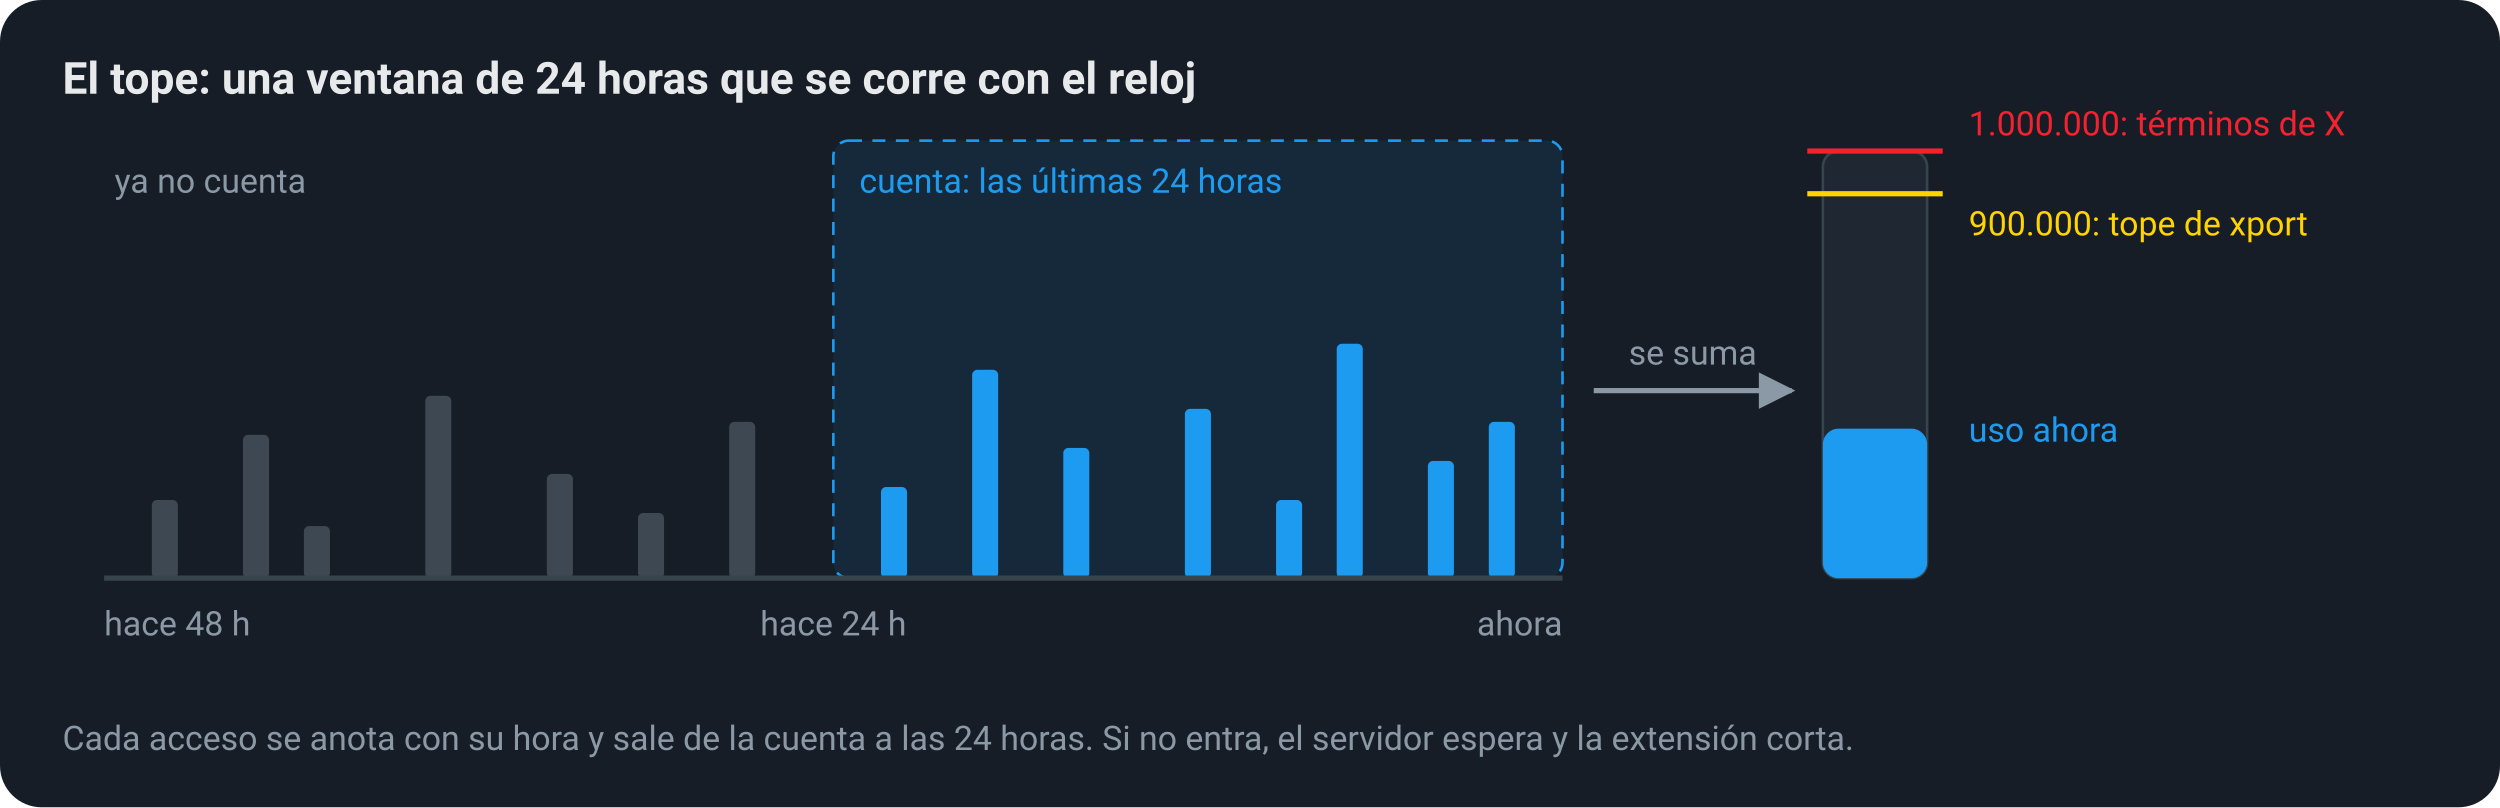
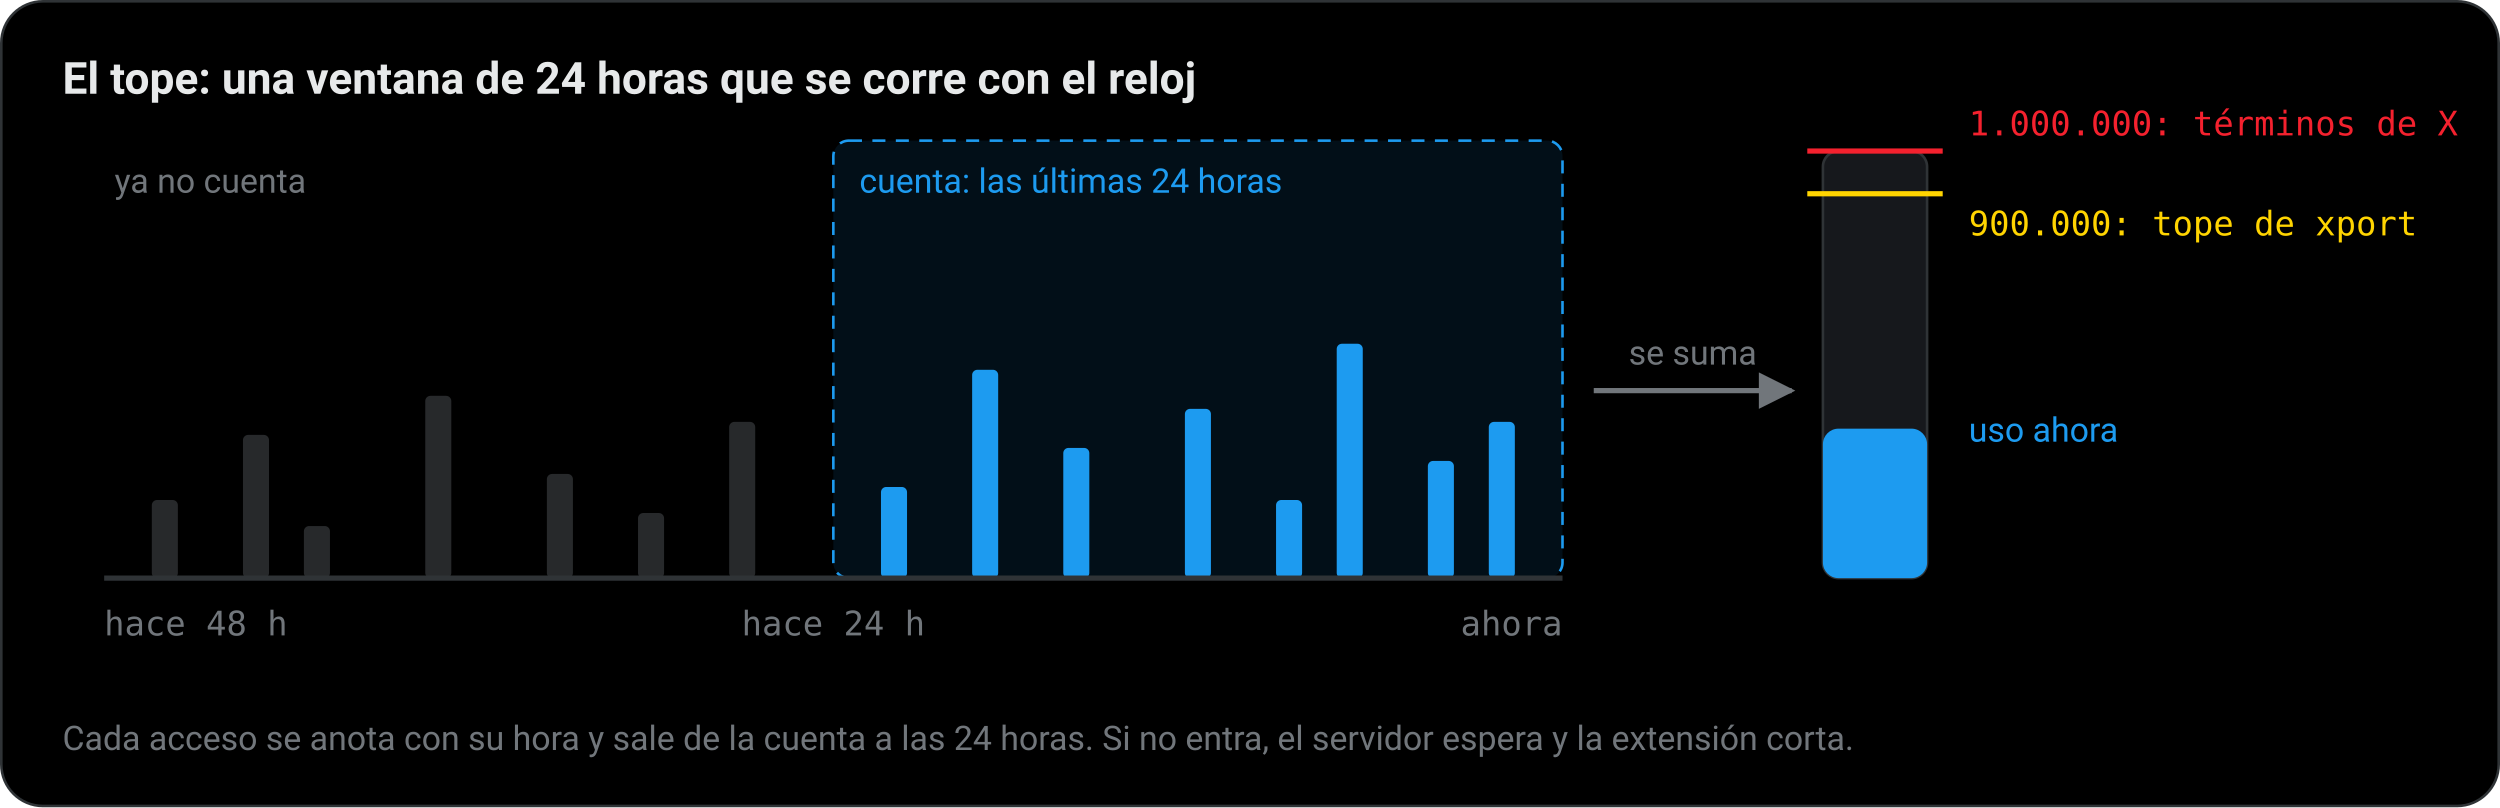
<svg xmlns="http://www.w3.org/2000/svg" width="960" height="310" viewBox="0 0 960 310" font-family="system-ui, -apple-system, Segoe UI, Roboto, Helvetica, Arial, sans-serif" role="img" aria-label="El tope: una ventana de 24 horas que se corre con el reloj">
  <defs>
    <marker id="flecha" viewBox="0 0 10 10" refX="9" refY="5" markerWidth="7" markerHeight="7" orient="auto-start-reverse">
-       <path d="M0,0 L10,5 L0,10 z" fill="#8b98a5" />
+       <path d="M0,0 L10,5 L0,10 z" fill="#71767b" />
    </marker>
  </defs>
-   <rect width="960" height="310" rx="16" fill="#161d26" />
+   <rect x="0.5" y="0.5" width="959" height="309" rx="16" fill="#000000" stroke="#2f3336" />
  <text x="24" y="36" font-size="17" fill="#e7e9ea" text-anchor="start" font-weight="bold">El tope: una ventana de 24 horas que se corre con el reloj</text>
  <rect x="320.0" y="54" width="280.0" height="168" rx="6" fill="#1d9bf0" fill-opacity="0.10" stroke="#1d9bf0" stroke-dasharray="5 4" />
  <text x="330.0" y="74" font-size="13" fill="#1d9bf0" text-anchor="start" font-weight="normal">cuenta: las últimas 24 horas</text>
-   <text x="44" y="74" font-size="13" fill="#8b98a5" text-anchor="start" font-weight="normal">ya no cuenta</text>
-   <rect x="58.3" y="192" width="10" height="30" rx="2" fill="#8b98a5" fill-opacity="0.35" />
-   <rect x="93.3" y="167" width="10" height="55" rx="2" fill="#8b98a5" fill-opacity="0.35" />
-   <rect x="116.7" y="202" width="10" height="20" rx="2" fill="#8b98a5" fill-opacity="0.35" />
-   <rect x="163.3" y="152" width="10" height="70" rx="2" fill="#8b98a5" fill-opacity="0.35" />
-   <rect x="210.0" y="182" width="10" height="40" rx="2" fill="#8b98a5" fill-opacity="0.35" />
-   <rect x="245.0" y="197" width="10" height="25" rx="2" fill="#8b98a5" fill-opacity="0.35" />
-   <rect x="280.0" y="162" width="10" height="60" rx="2" fill="#8b98a5" fill-opacity="0.35" />
+   <text x="44" y="74" font-size="13" fill="#71767b" text-anchor="start" font-weight="normal">ya no cuenta</text>
+   <rect x="58.3" y="192" width="10" height="30" rx="2" fill="#71767b" fill-opacity="0.35" />
+   <rect x="93.3" y="167" width="10" height="55" rx="2" fill="#71767b" fill-opacity="0.35" />
+   <rect x="116.7" y="202" width="10" height="20" rx="2" fill="#71767b" fill-opacity="0.35" />
+   <rect x="163.3" y="152" width="10" height="70" rx="2" fill="#71767b" fill-opacity="0.35" />
+   <rect x="210.0" y="182" width="10" height="40" rx="2" fill="#71767b" fill-opacity="0.35" />
+   <rect x="245.0" y="197" width="10" height="25" rx="2" fill="#71767b" fill-opacity="0.35" />
+   <rect x="280.0" y="162" width="10" height="60" rx="2" fill="#71767b" fill-opacity="0.35" />
  <rect x="338.3" y="187" width="10" height="35" rx="2" fill="#1d9bf0" fill-opacity="1" />
  <rect x="373.3" y="142" width="10" height="80" rx="2" fill="#1d9bf0" fill-opacity="1" />
  <rect x="408.3" y="172" width="10" height="50" rx="2" fill="#1d9bf0" fill-opacity="1" />
  <rect x="455.0" y="157" width="10" height="65" rx="2" fill="#1d9bf0" fill-opacity="1" />
  <rect x="490.0" y="192" width="10" height="30" rx="2" fill="#1d9bf0" fill-opacity="1" />
  <rect x="513.3" y="132" width="10" height="90" rx="2" fill="#1d9bf0" fill-opacity="1" />
  <rect x="548.3" y="177" width="10" height="45" rx="2" fill="#1d9bf0" fill-opacity="1" />
  <rect x="571.7" y="162" width="10" height="60" rx="2" fill="#1d9bf0" fill-opacity="1" />
-   <line x1="40" y1="222" x2="600" y2="222" stroke="#38444d" stroke-width="2" />
-   <text x="40" y="244" font-size="13" fill="#8b98a5" text-anchor="start" font-weight="normal">hace 48 h</text>
-   <text x="320.0" y="244" font-size="13" fill="#8b98a5" text-anchor="middle" font-weight="normal">hace 24 h</text>
-   <text x="600" y="244" font-size="13" fill="#8b98a5" text-anchor="end" font-weight="normal">ahora</text>
-   <line x1="612" y1="150" x2="688" y2="150" stroke="#8b98a5" stroke-width="2" marker-end="url(#flecha)" />
-   <text x="650.0" y="140" font-size="13" fill="#8b98a5" text-anchor="middle" font-weight="normal">se suma</text>
-   <rect x="700" y="58" width="40" height="164" rx="6" fill="#1e2732" stroke="#38444d" />
+   <line x1="40" y1="222" x2="600" y2="222" stroke="#2f3336" stroke-width="2" />
+   <text x="40" y="244" font-size="13" fill="#71767b" text-anchor="start" font-weight="normal" font-family="ui-monospace, SF Mono, Cascadia Mono, JetBrains Mono, Menlo, Consolas, monospace">hace 48 h</text>
+   <text x="320.0" y="244" font-size="13" fill="#71767b" text-anchor="middle" font-weight="normal" font-family="ui-monospace, SF Mono, Cascadia Mono, JetBrains Mono, Menlo, Consolas, monospace">hace 24 h</text>
+   <text x="600" y="244" font-size="13" fill="#71767b" text-anchor="end" font-weight="normal" font-family="ui-monospace, SF Mono, Cascadia Mono, JetBrains Mono, Menlo, Consolas, monospace">ahora</text>
+   <line x1="612" y1="150" x2="688" y2="150" stroke="#71767b" stroke-width="2" marker-end="url(#flecha)" />
+   <text x="650.0" y="140" font-size="13" fill="#71767b" text-anchor="middle" font-weight="normal">se suma</text>
+   <rect x="700" y="58" width="40" height="164" rx="6" fill="#16181c" stroke="#2f3336" />
  <rect x="700" y="164.6" width="40" height="57.4" rx="6" fill="#1d9bf0" />
  <line x1="694" y1="58.0" x2="746" y2="58.0" stroke="#f4212e" stroke-width="2" />
-   <text x="756" y="52.0" font-size="13" fill="#f4212e" text-anchor="start" font-weight="normal">1.000.000: términos de X</text>
+   <text x="756" y="52.0" font-size="13" fill="#f4212e" text-anchor="start" font-weight="normal" font-family="ui-monospace, SF Mono, Cascadia Mono, JetBrains Mono, Menlo, Consolas, monospace">1.000.000: términos de X</text>
  <line x1="694" y1="74.4" x2="746" y2="74.4" stroke="#ffd400" stroke-width="2" />
-   <text x="756" y="90.4" font-size="13" fill="#ffd400" text-anchor="start" font-weight="normal">900.000: tope de xport</text>
+   <text x="756" y="90.4" font-size="13" fill="#ffd400" text-anchor="start" font-weight="normal" font-family="ui-monospace, SF Mono, Cascadia Mono, JetBrains Mono, Menlo, Consolas, monospace">900.000: tope de xport</text>
  <text x="756" y="169.6" font-size="13" fill="#1d9bf0" text-anchor="start" font-weight="normal">uso ahora</text>
-   <text x="24" y="288" font-size="13" fill="#8b98a5" text-anchor="start" font-weight="normal">Cada acceso se anota con su hora y sale de la cuenta a las 24 horas. Si no entra, el servidor espera y la extensión corta.</text>
+   <text x="24" y="288" font-size="13" fill="#71767b" text-anchor="start" font-weight="normal">Cada acceso se anota con su hora y sale de la cuenta a las 24 horas. Si no entra, el servidor espera y la extensión corta.</text>
</svg>
